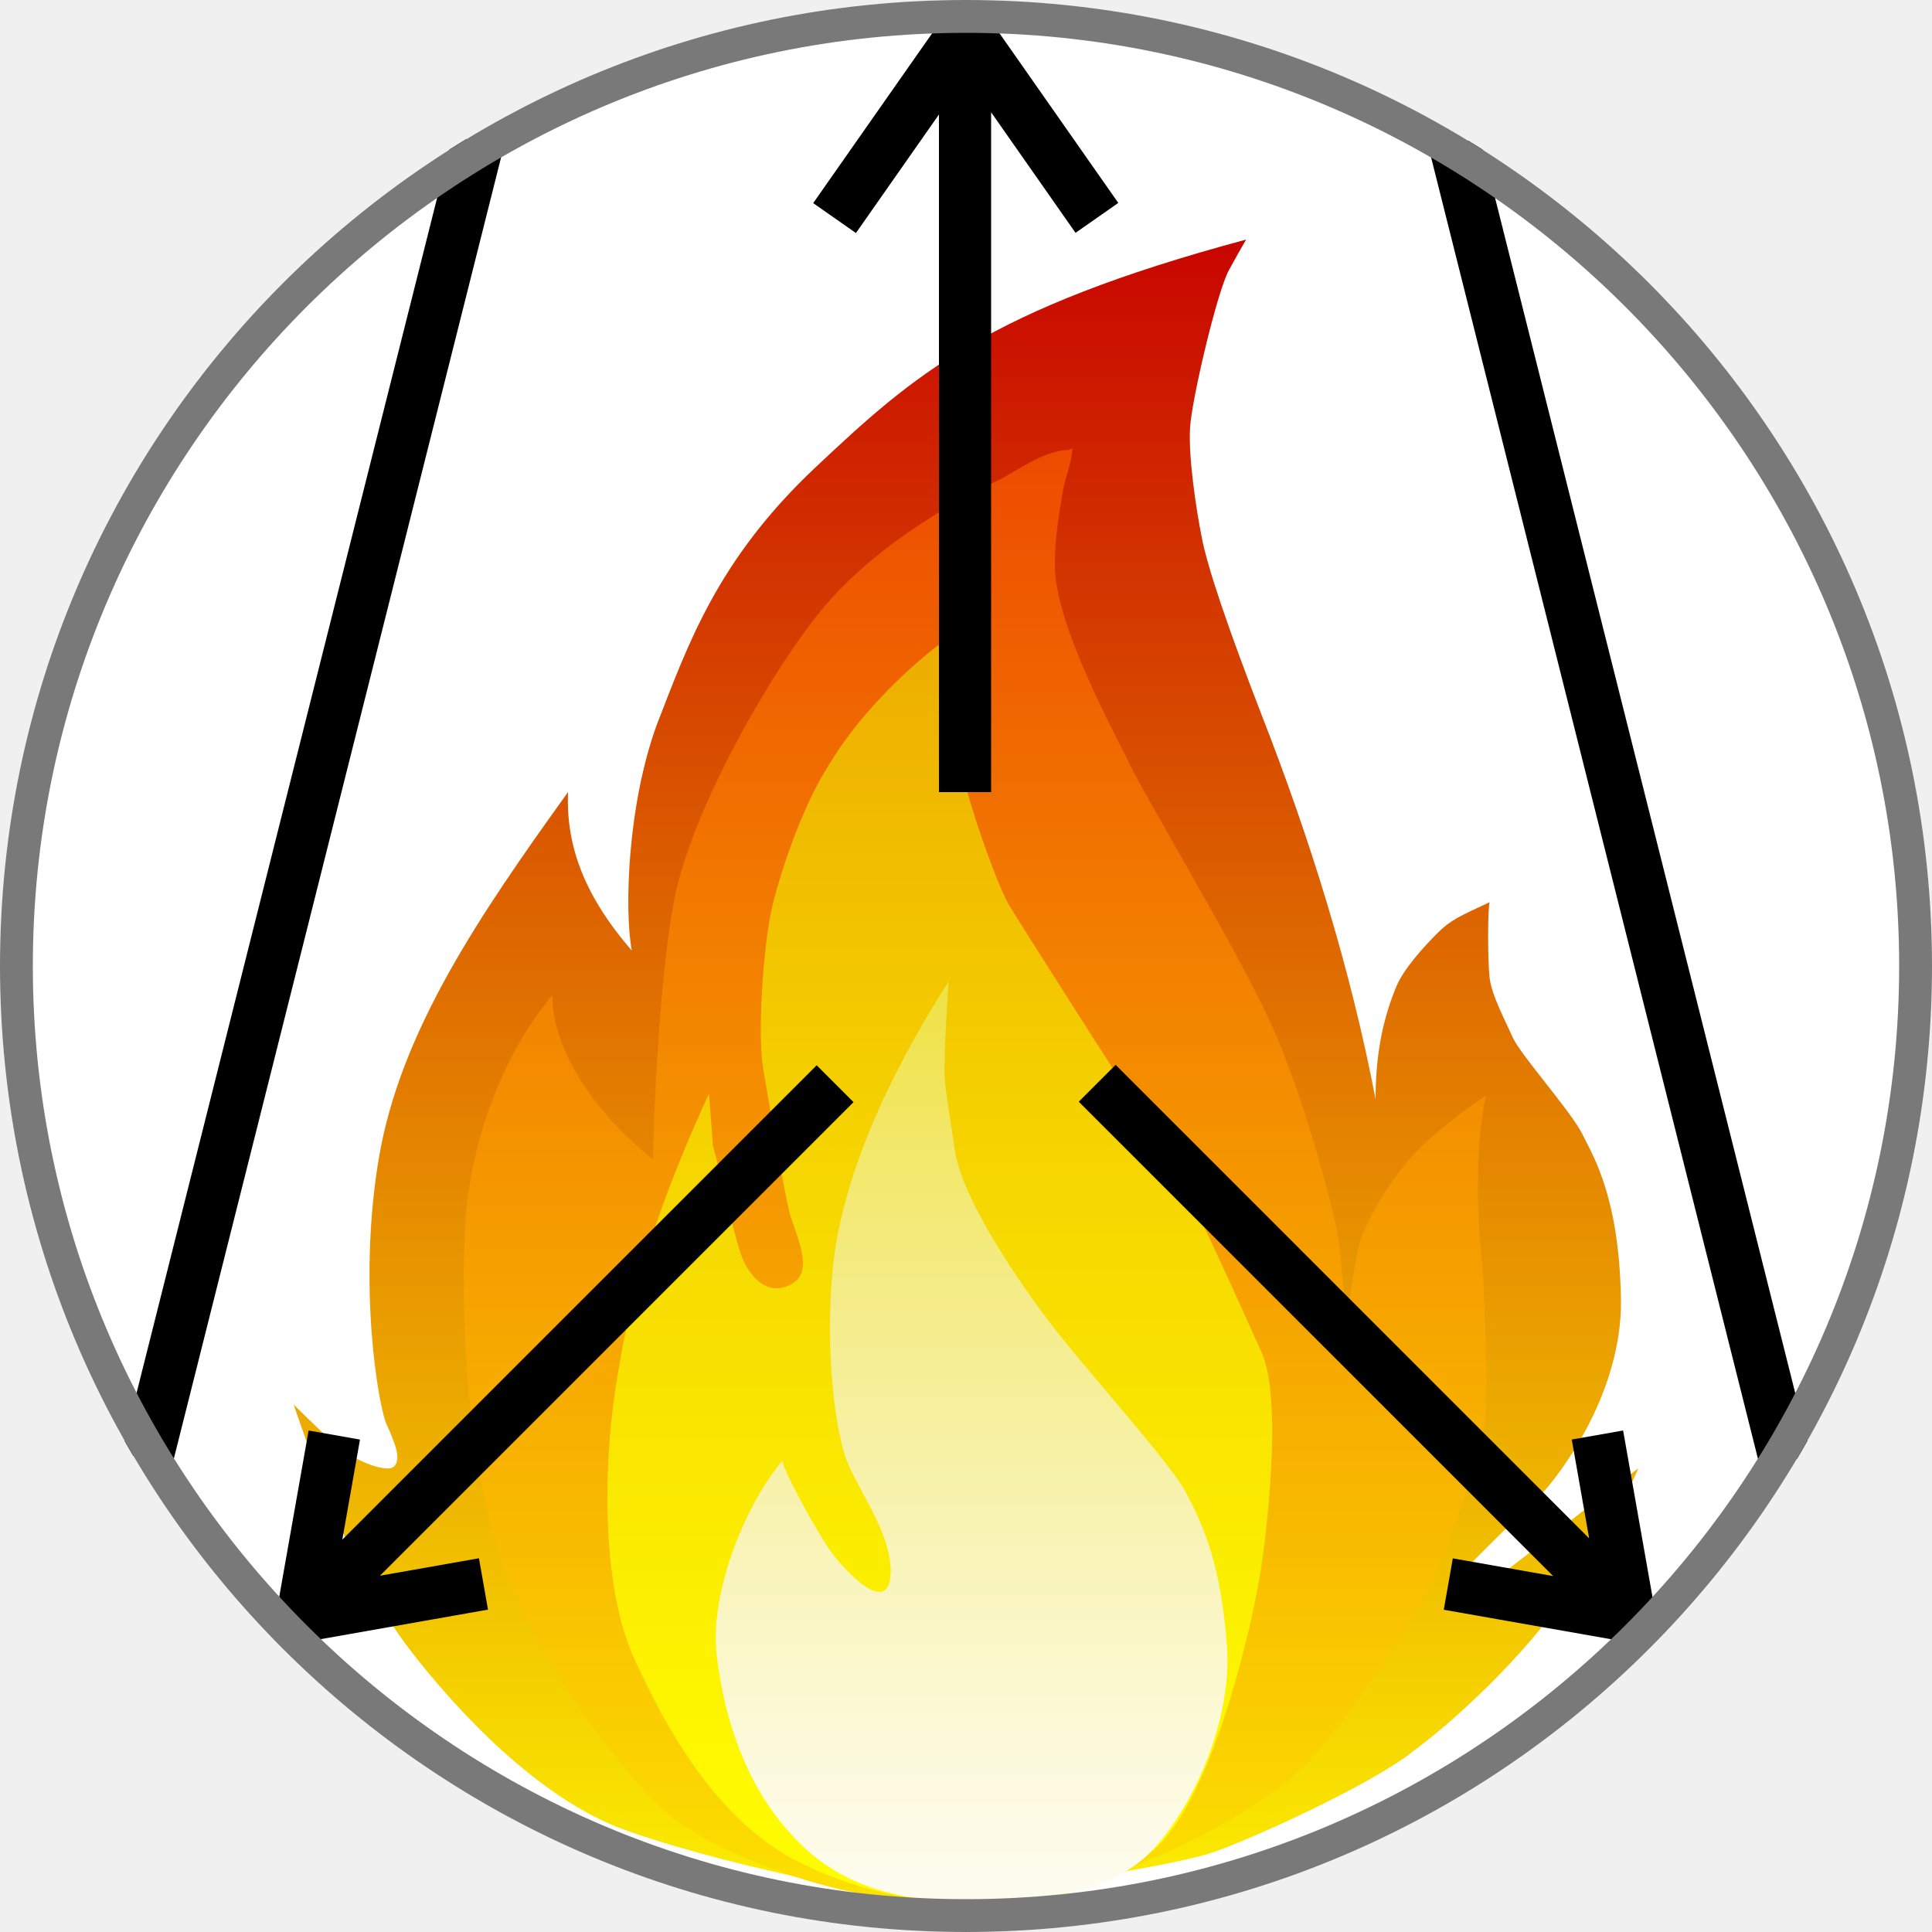
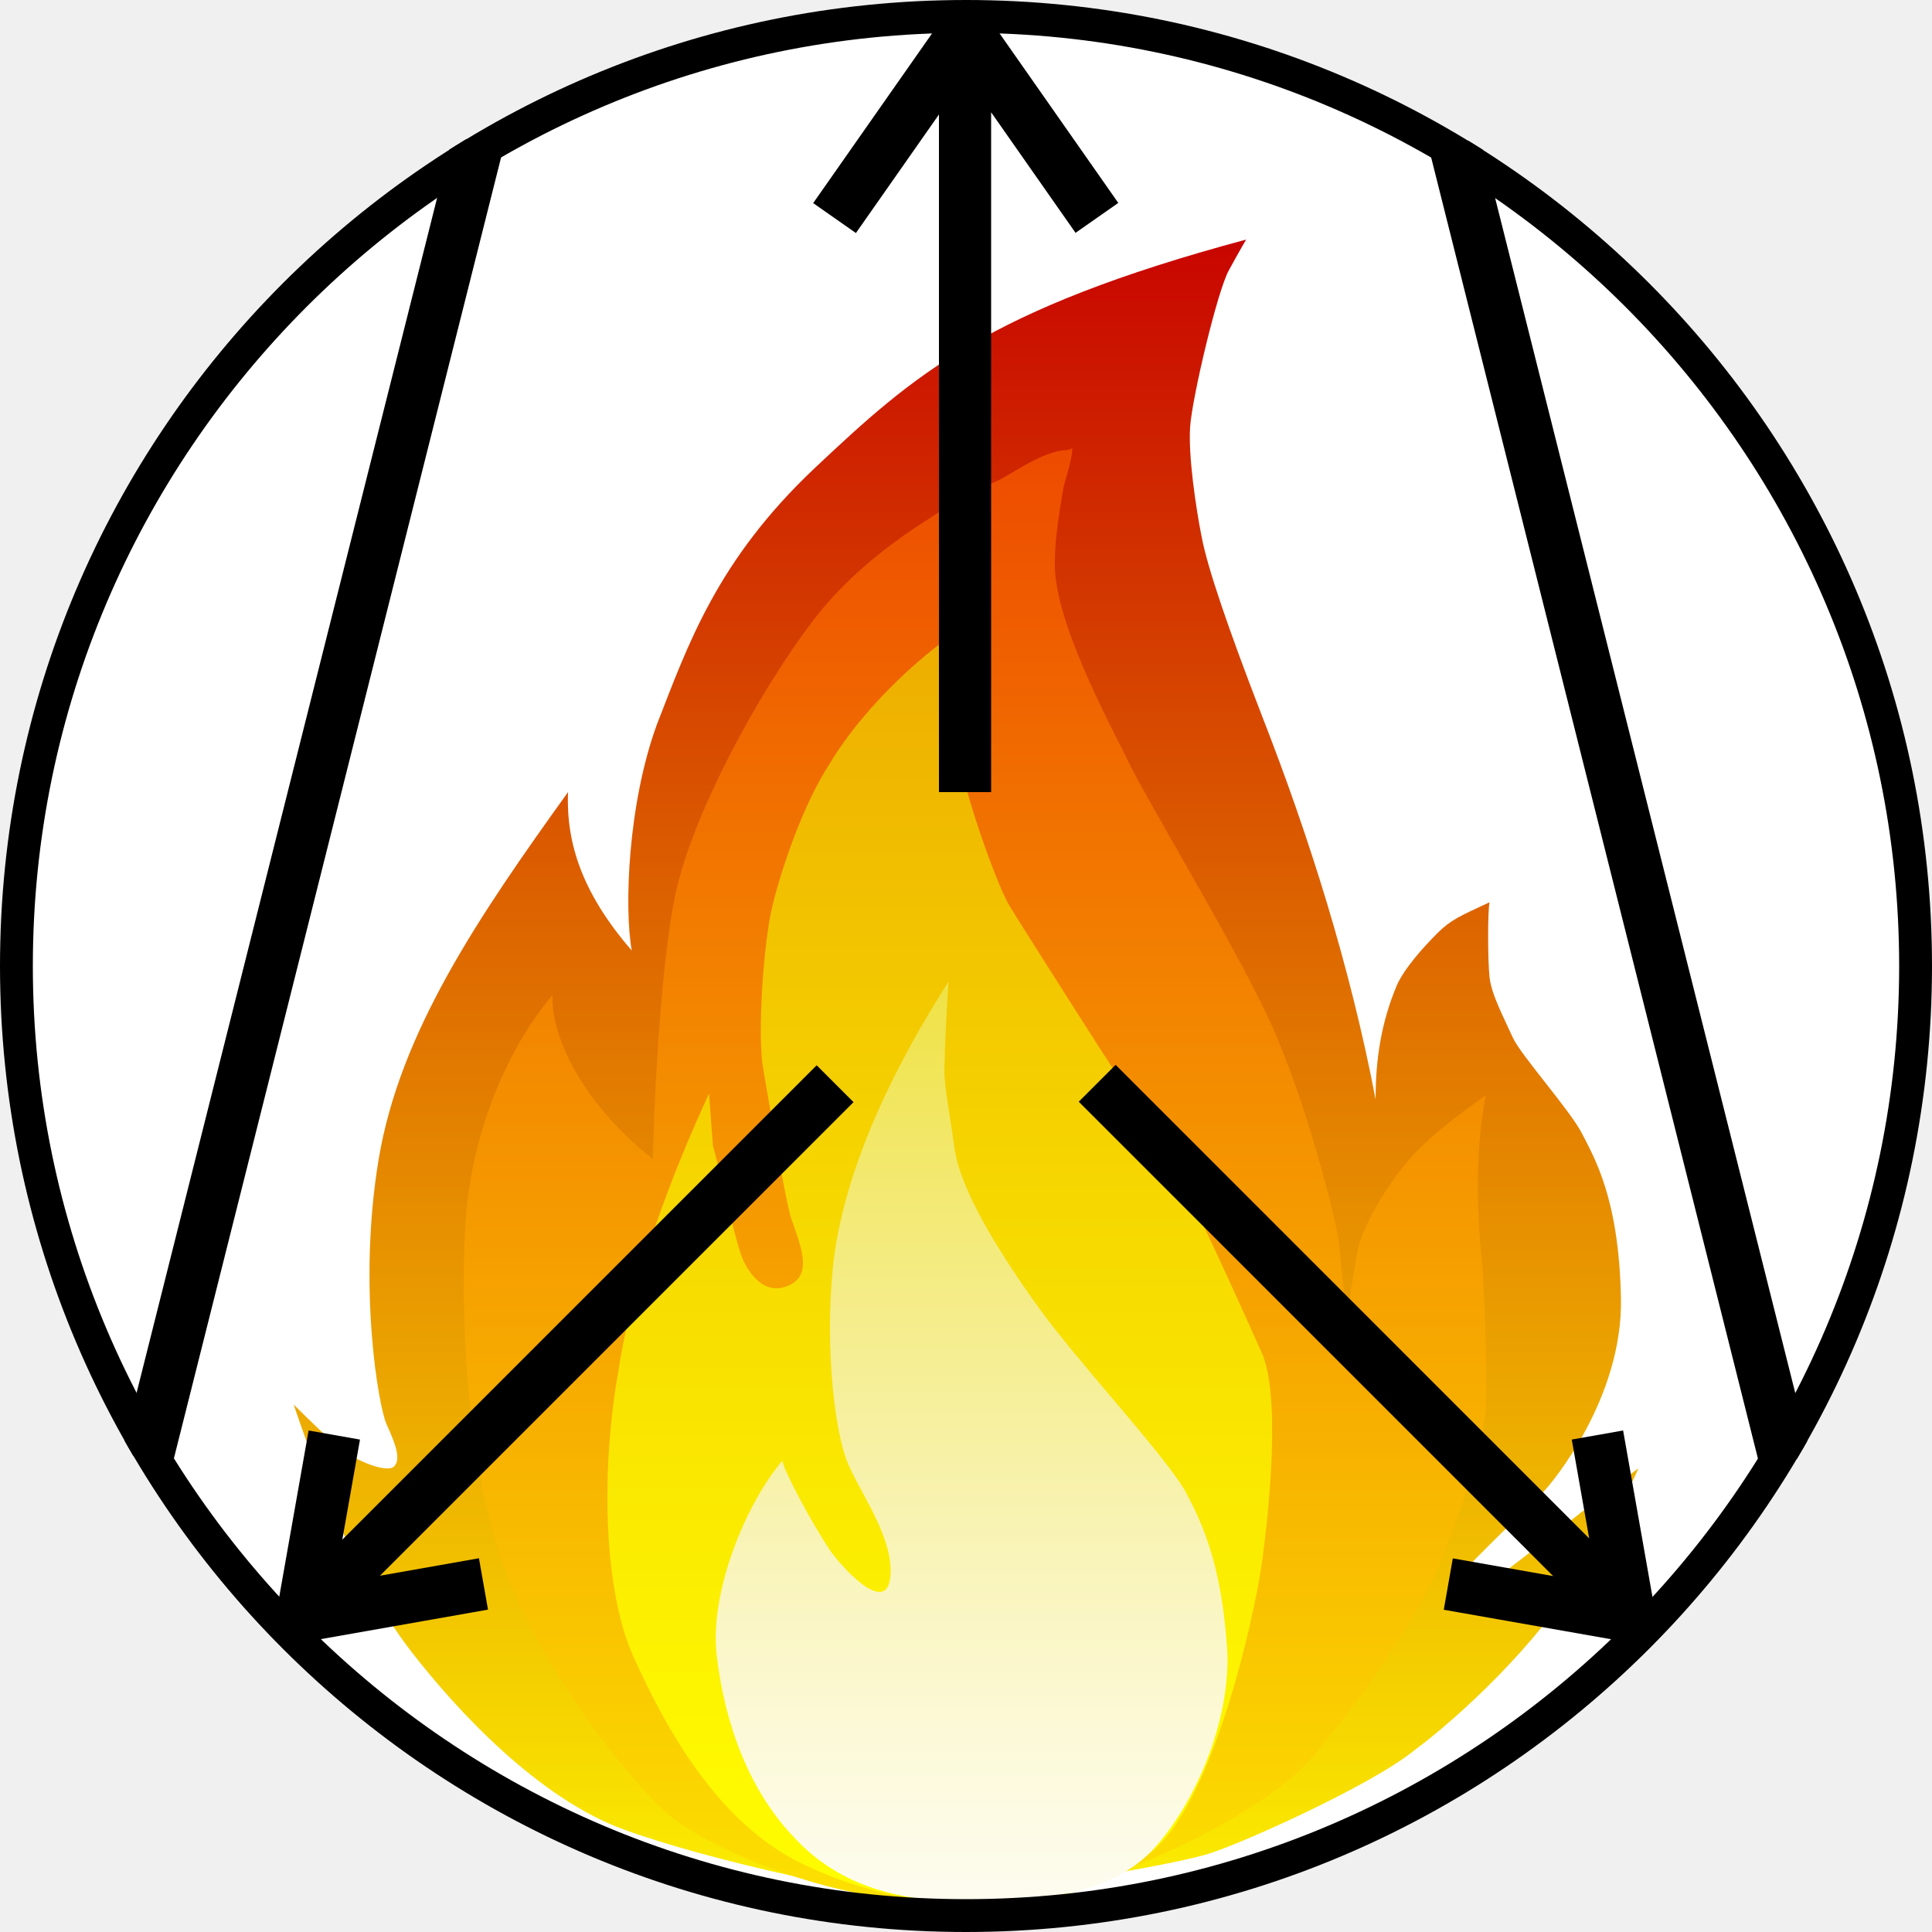
<svg xmlns="http://www.w3.org/2000/svg" xmlns:xlink="http://www.w3.org/1999/xlink" version="1.1" id="Layer_1" x="0px" y="0px" viewBox="0 0 100 100" style="enable-background:new 0 0 100 100;" xml:space="preserve">
  <style type="text/css">
	.st0{fill:#FFFFFF;}
	.st1{fill:url(#SVGID_1_);}
	.st2{fill:url(#SVGID_2_);}
	.st3{fill:url(#SVGID_3_);}
	.st4{fill:url(#SVGID_4_);}
	.st5{fill:none;}
	.st6{clip-path:url(#SVGID_6_);}
- 	.st7{fill:#797979;}
</style>
  <circle class="st0" cx="50" cy="50" r="50" />
  <g>
    <g>
-       <linearGradient id="SVGID_1_" gradientUnits="userSpaceOnUse" x1="50" y1="-4.473" x2="50" y2="89.286" gradientTransform="matrix(1 0 0 -1 0 99.89)">
+       <linearGradient id="SVGID_1_" gradientUnits="userSpaceOnUse" x1="50" y1="846.362" x2="50" y2="752.604" gradientTransform="matrix(1 0 0 1 0 -742)">
        <stop offset="0" style="stop-color:#FFFF00" />
        <stop offset="1" style="stop-color:#C70000" />
      </linearGradient>
      <path class="st1" d="M64.5,12.4c-13.4,3.6-17.2,7-22.3,11.8s-6.6,9.2-8.2,13.3c-1.5,4.1-1.7,9.5-1.3,11.7c-2.6-3-3.4-5.6-3.3-8.2    c-4.6,6.4-8.7,12.4-9.8,19s0,12.8,0.4,13.7c0.4,0.9,0.8,1.8,0.4,2.2s-2.3-0.4-3.1-1.2c-0.8-0.7-2.1-2-2.1-2    c1.8,5.3,3.7,9.7,6.1,12.8c2.4,3.1,6.6,7.6,11,9.2s13,3.5,15.8,3.5c2.7,0,13-1.7,14.6-2.3c1.6-0.5,8.3-3.5,10.5-5.3    c2.3-1.7,6.4-5.5,8.6-9.2c2.2-3.4,3-5.4,3-5.4c-1.9,1.4-7.1,5.6-8.1,6.2c-0.4,0.3-1.3,0.9-1.6,0.7c-0.2-0.2,0.1-0.9,0.5-1.4    s3.9-3.9,4.3-4.3s4.1-4.8,4-10s-1.4-7.3-2-8.5s-3.2-4.1-3.6-5s-1.1-2.2-1.2-3.1c-0.1-0.9-0.1-3.5,0-3.9c-1.5,0.7-2,0.9-2.7,1.6    c-0.7,0.7-1.7,1.8-2.1,2.7c-0.8,1.9-1.1,3.8-1.1,5.9c-1.3-6.8-3.4-13.5-5.9-19.9c-1.7-4.4-2.8-7.6-3.1-9.2    c-0.3-1.5-0.7-4.2-0.6-5.7s1.4-7,2-8.1S64.5,12.4,64.5,12.4z" />
-       <linearGradient id="SVGID_2_" gradientUnits="userSpaceOnUse" x1="50.466" y1="-13.576" x2="50.466" y2="114.183" gradientTransform="matrix(1 0 0 -1 0 99.89)">
+       <linearGradient id="SVGID_2_" gradientUnits="userSpaceOnUse" x1="50.466" y1="855.466" x2="50.466" y2="727.707" gradientTransform="matrix(1 0 0 1 0 -742)">
        <stop offset="0" style="stop-color:#FFFF00" />
        <stop offset="1" style="stop-color:#E60000" />
      </linearGradient>
      <path class="st2" d="M55.1,23.3c-1.1,0.1-2.4,1-3.3,1.5c-1.3,0.6-2.6,1.3-3.8,2.1c-2.2,1.4-4.3,3.1-5.9,5.2    c-2.9,3.8-6.2,10-7.1,14c-0.9,4-1.2,12.6-1.2,13.9c-3.8-3-5.3-6.5-5.2-8.5c-2.3,2.7-4.2,7.1-4.5,11.7s0,13.6,2.5,19.2    s6.6,10.4,8.1,11.6c1.4,1.2,7.9,4.7,15.3,4.5s15.6-4.9,17.8-7.4s5.2-6.9,6.2-9s2.7-6.8,2.9-9c0.1-2.2-0.1-7-0.2-7.9    s-0.5-4.9,0.2-8.5c-3.4,2.4-4,3.3-4.8,4.4s-1.6,2.6-1.8,3.5c-0.2,1-0.6,3.6-0.6,3.6s-0.3-2.9-0.4-3.9s-1.7-7.4-3.6-11.5    S59.1,41,58.3,39.2c-0.9-1.8-3.8-7.2-3.7-10.1c0-1.2,0.2-2.4,0.4-3.6c0.1-0.7,0.5-1.6,0.5-2.3C55.3,23.3,55.2,23.3,55.1,23.3z" />
-       <linearGradient id="SVGID_3_" gradientUnits="userSpaceOnUse" x1="48.643" y1="-1.438" x2="48.643" y2="165.493" gradientTransform="matrix(1 0 0 -1 0 99.89)">
+       <linearGradient id="SVGID_3_" gradientUnits="userSpaceOnUse" x1="48.643" y1="843.328" x2="48.643" y2="676.398" gradientTransform="matrix(1 0 0 1 0 -742)">
        <stop offset="0" style="stop-color:#FFFF00" />
        <stop offset="0.086" style="stop-color:#FDF400" />
        <stop offset="0.237" style="stop-color:#F6D700" />
        <stop offset="0.435" style="stop-color:#ECA700" />
        <stop offset="0.673" style="stop-color:#DD6600" />
        <stop offset="0.941" style="stop-color:#CB1300" />
        <stop offset="1" style="stop-color:#C70000" />
      </linearGradient>
      <path class="st3" d="M36.7,56.6c-1.8,3.9-3.9,9.2-4.7,14.4c-0.9,5.1-0.8,11.5,0.9,15c1.6,3.5,4.1,8,8.1,10.2    c4,2.1,7.8,2.4,10.4,2.3s4.7-0.3,8-2.5c3.3-2.3,5.5-12.2,5.9-15s1-8.8,0-11s-4.2-9.5-5.8-11.8C58,56,52.8,47.8,52.2,46.8    s-3.1-7.7-2.8-9.9s1.4-4.8,1.4-4.8c-0.1,0.2-0.8,0.4-1,0.5c-0.5,0.3-1,0.6-1.5,1c-2,1.6-4.1,3.8-5.4,6c-1.3,2-2.4,5.2-2.9,7.2    s-0.8,6.8-0.5,8.5s1,6,1.4,7.6c0.5,1.5,1.2,3,0,3.6s-2-0.4-2.4-1.2s-1.2-4.6-1.6-6C36.8,57.9,36.7,56.6,36.7,56.6z" />
-       <linearGradient id="SVGID_4_" gradientUnits="userSpaceOnUse" x1="50.291" y1="-6.207" x2="50.291" y2="64.481" gradientTransform="matrix(1 0 0 -1 0 99.89)">
+       <linearGradient id="SVGID_4_" gradientUnits="userSpaceOnUse" x1="50.291" y1="848.096" x2="50.291" y2="777.409" gradientTransform="matrix(1 0 0 1 0 -742)">
        <stop offset="0" style="stop-color:#FFFFFF" />
        <stop offset="0.086" style="stop-color:#FEFDF4" />
        <stop offset="0.237" style="stop-color:#FCF9D7" />
        <stop offset="0.435" style="stop-color:#F7F1A7" />
        <stop offset="0.673" style="stop-color:#F2E766" />
        <stop offset="0.941" style="stop-color:#EBDA13" />
        <stop offset="1" style="stop-color:#E9D700" />
      </linearGradient>
      <path class="st4" d="M49.1,50.8c-3.7,5.8-5.6,10.8-6,14.9S43.2,74.4,44,76c0.7,1.5,2.1,3.5,2.1,5.3c0,2.5-2.3,0.1-3.1-1    c-0.9-1.3-2.5-4.3-2.5-4.7c-1.8,2.1-3.8,6.7-3.4,10.1c0.4,3.4,1.6,6.9,4,9.4c2.3,2.5,5.4,3.3,8.7,3.3c3.4,0,7.6-0.1,10-2.8    c2.3-2.6,4-7,3.7-10.5c-0.3-3.9-1.1-6-2.2-8c-1.2-2-5.6-6.7-7.6-9.5s-4-6-4.3-8.2s-0.6-3.4-0.5-4.5C48.9,53.7,49.1,50.8,49.1,50.8    z" />
    </g>
    <g>
      <g>
        <line class="st5" x1="50" y1="40.3" x2="50" y2="0.7" />
      </g>
      <g>
        <line class="st5" x1="50" y1="1.5" x2="43.5" y2="10.7" />
      </g>
      <g>
        <line class="st5" x1="50" y1="1.5" x2="56.5" y2="10.7" />
      </g>
      <g>
        <g>
          <line class="st5" x1="42.9" y1="56.2" x2="15.3" y2="83.9" />
        </g>
        <g>
          <line class="st5" x1="15.7" y1="83.4" x2="24.5" y2="81.9" />
        </g>
        <g>
          <line class="st5" x1="15.7" y1="83.4" x2="17.3" y2="74.6" />
        </g>
      </g>
      <g>
        <g>
          <line class="st5" x1="57.1" y1="56.2" x2="84.7" y2="83.9" />
        </g>
        <g>
          <line class="st5" x1="84.3" y1="83.4" x2="75.5" y2="81.9" />
        </g>
        <g>
          <line class="st5" x1="84.3" y1="83.4" x2="82.7" y2="74.6" />
        </g>
      </g>
    </g>
  </g>
  <circle class="st5" cx="50" cy="50" r="49.1" />
  <line class="st5" x1="50" y1="40.4" x2="50" y2="0.9" />
  <line class="st5" x1="50" y1="1.7" x2="43.5" y2="10.9" />
  <line class="st5" x1="50" y1="1.7" x2="56.5" y2="10.9" />
  <g>
    <line class="st5" x1="42.9" y1="56.4" x2="15.3" y2="84.1" />
    <line class="st5" x1="15.7" y1="83.6" x2="24.5" y2="82.1" />
    <line class="st5" x1="15.7" y1="83.6" x2="17.3" y2="74.8" />
  </g>
  <g>
    <g>
-       <defs>
-         <circle id="SVGID_5_" cx="50" cy="50" r="50" />
-       </defs>
-       <clipPath id="SVGID_6_">
-         <use xlink:href="#SVGID_5_" style="overflow:visible;" />
-       </clipPath>
-       <g class="st6">
-         <line class="st5" x1="57.1" y1="56.4" x2="84.7" y2="84.1" />
-         <line class="st5" x1="84.3" y1="83.6" x2="75.5" y2="82.1" />
-         <g>
-           <line class="st5" x1="84.3" y1="83.6" x2="82.7" y2="74.8" />
+       <g>
+         <defs>
+           <circle id="SVGID_5_" cx="50" cy="50" r="50" />
+         </defs>
+         <clipPath id="SVGID_6_">
+           <use xlink:href="#SVGID_5_" style="overflow:visible;" />
+         </clipPath>
+         <g class="st6">
+           <line class="st5" x1="57.1" y1="56.4" x2="84.7" y2="84.1" />
+           <line class="st5" x1="84.3" y1="83.6" x2="75.5" y2="82.1" />
          <g>
-             <rect x="-18.98" y="40.092" transform="matrix(0.2439 -0.9698 0.9698 0.2439 -27.9636 47.0161)" width="70.3" height="2.7" />
-             <rect x="82.505" y="6.406" transform="matrix(0.9699 -0.2436 0.2436 0.9699 -7.5973 21.6785)" width="2.7" height="70.304" />
-             <polygon points="51.3,1.104 51.3,0.4 48.6,0.4 48.6,1.22 42.09,10.513 44.302,12.062 48.6,5.926 48.6,41 51.3,41 51.3,5.811        55.67,12.052 57.882,10.503      " />
-             <polygon points="42.27,55.139 17.718,79.691 18.633,74.512 15.974,74.043 14.388,83.02 13.915,83.494 14.246,83.825        14.235,83.89 14.328,83.906 15.398,84.976 15.411,85.052 15.464,85.043 15.824,85.403 16.339,84.888 25.259,83.314        24.79,80.655 19.667,81.559 44.179,57.047      " />
-             <polygon points="85.584,82.954 84.012,74.042 81.354,74.511 82.255,79.626 57.745,55.116 55.836,57.025 80.389,81.577        75.197,80.661 74.729,83.32 83.717,84.904 84.191,85.379 84.524,85.047 84.576,85.056 84.589,84.981 85.665,83.905        85.749,83.89 85.739,83.831 86.1,83.47      " />
+             <line class="st5" x1="84.3" y1="83.6" x2="82.7" y2="74.8" />
+             <g>
+               <rect x="-18.979" y="40.092" transform="matrix(0.2439 -0.9698 0.9698 0.2439 -27.9639 47.0168)" width="70.3" height="2.7" />
+               <rect x="82.507" y="6.406" transform="matrix(0.9699 -0.2436 0.2436 0.9699 -7.5974 21.679)" width="2.7" height="70.306" />
+               <polygon points="51.3,1.104 51.3,0.4 48.6,0.4 48.6,1.22 42.09,10.513 44.302,12.062 48.6,5.926 48.6,41 51.3,41 51.3,5.811         55.67,12.052 57.882,10.503       " />
+               <polygon points="42.27,55.139 17.718,79.691 18.633,74.512 15.974,74.043 14.388,83.02 13.915,83.494 14.246,83.825         14.235,83.89 14.328,83.906 15.398,84.976 15.411,85.052 15.464,85.043 15.824,85.403 16.339,84.888 25.259,83.314         24.79,80.655 19.667,81.559 44.179,57.047       " />
+               <polygon points="85.584,82.954 84.012,74.042 81.354,74.511 82.255,79.626 57.745,55.116 55.836,57.025 80.389,81.577         75.197,80.661 74.729,83.32 83.717,84.904 84.191,85.379 84.524,85.047 84.576,85.056 84.589,84.981 85.665,83.905         85.749,83.89 85.739,83.831 86.1,83.47       " />
+             </g>
          </g>
        </g>
      </g>
    </g>
  </g>
-   <path class="st7" d="M50,100C22.4,100,0,77.6,0,50S22.4,0,50,0s50,22.4,50,50S77.6,100,50,100z M50,1.7C23.4,1.7,1.7,23.4,1.7,50  S23.4,98.3,50,98.3S98.3,76.6,98.3,50S76.6,1.7,50,1.7z" />
+   <path d="M50,100C22.4,100,0,77.6,0,50S22.4,0,50,0s50,22.4,50,50S77.6,100,50,100z M50,1.7C23.4,1.7,1.7,23.4,1.7,50  S23.4,98.3,50,98.3S98.3,76.6,98.3,50S76.6,1.7,50,1.7z" />
</svg>
